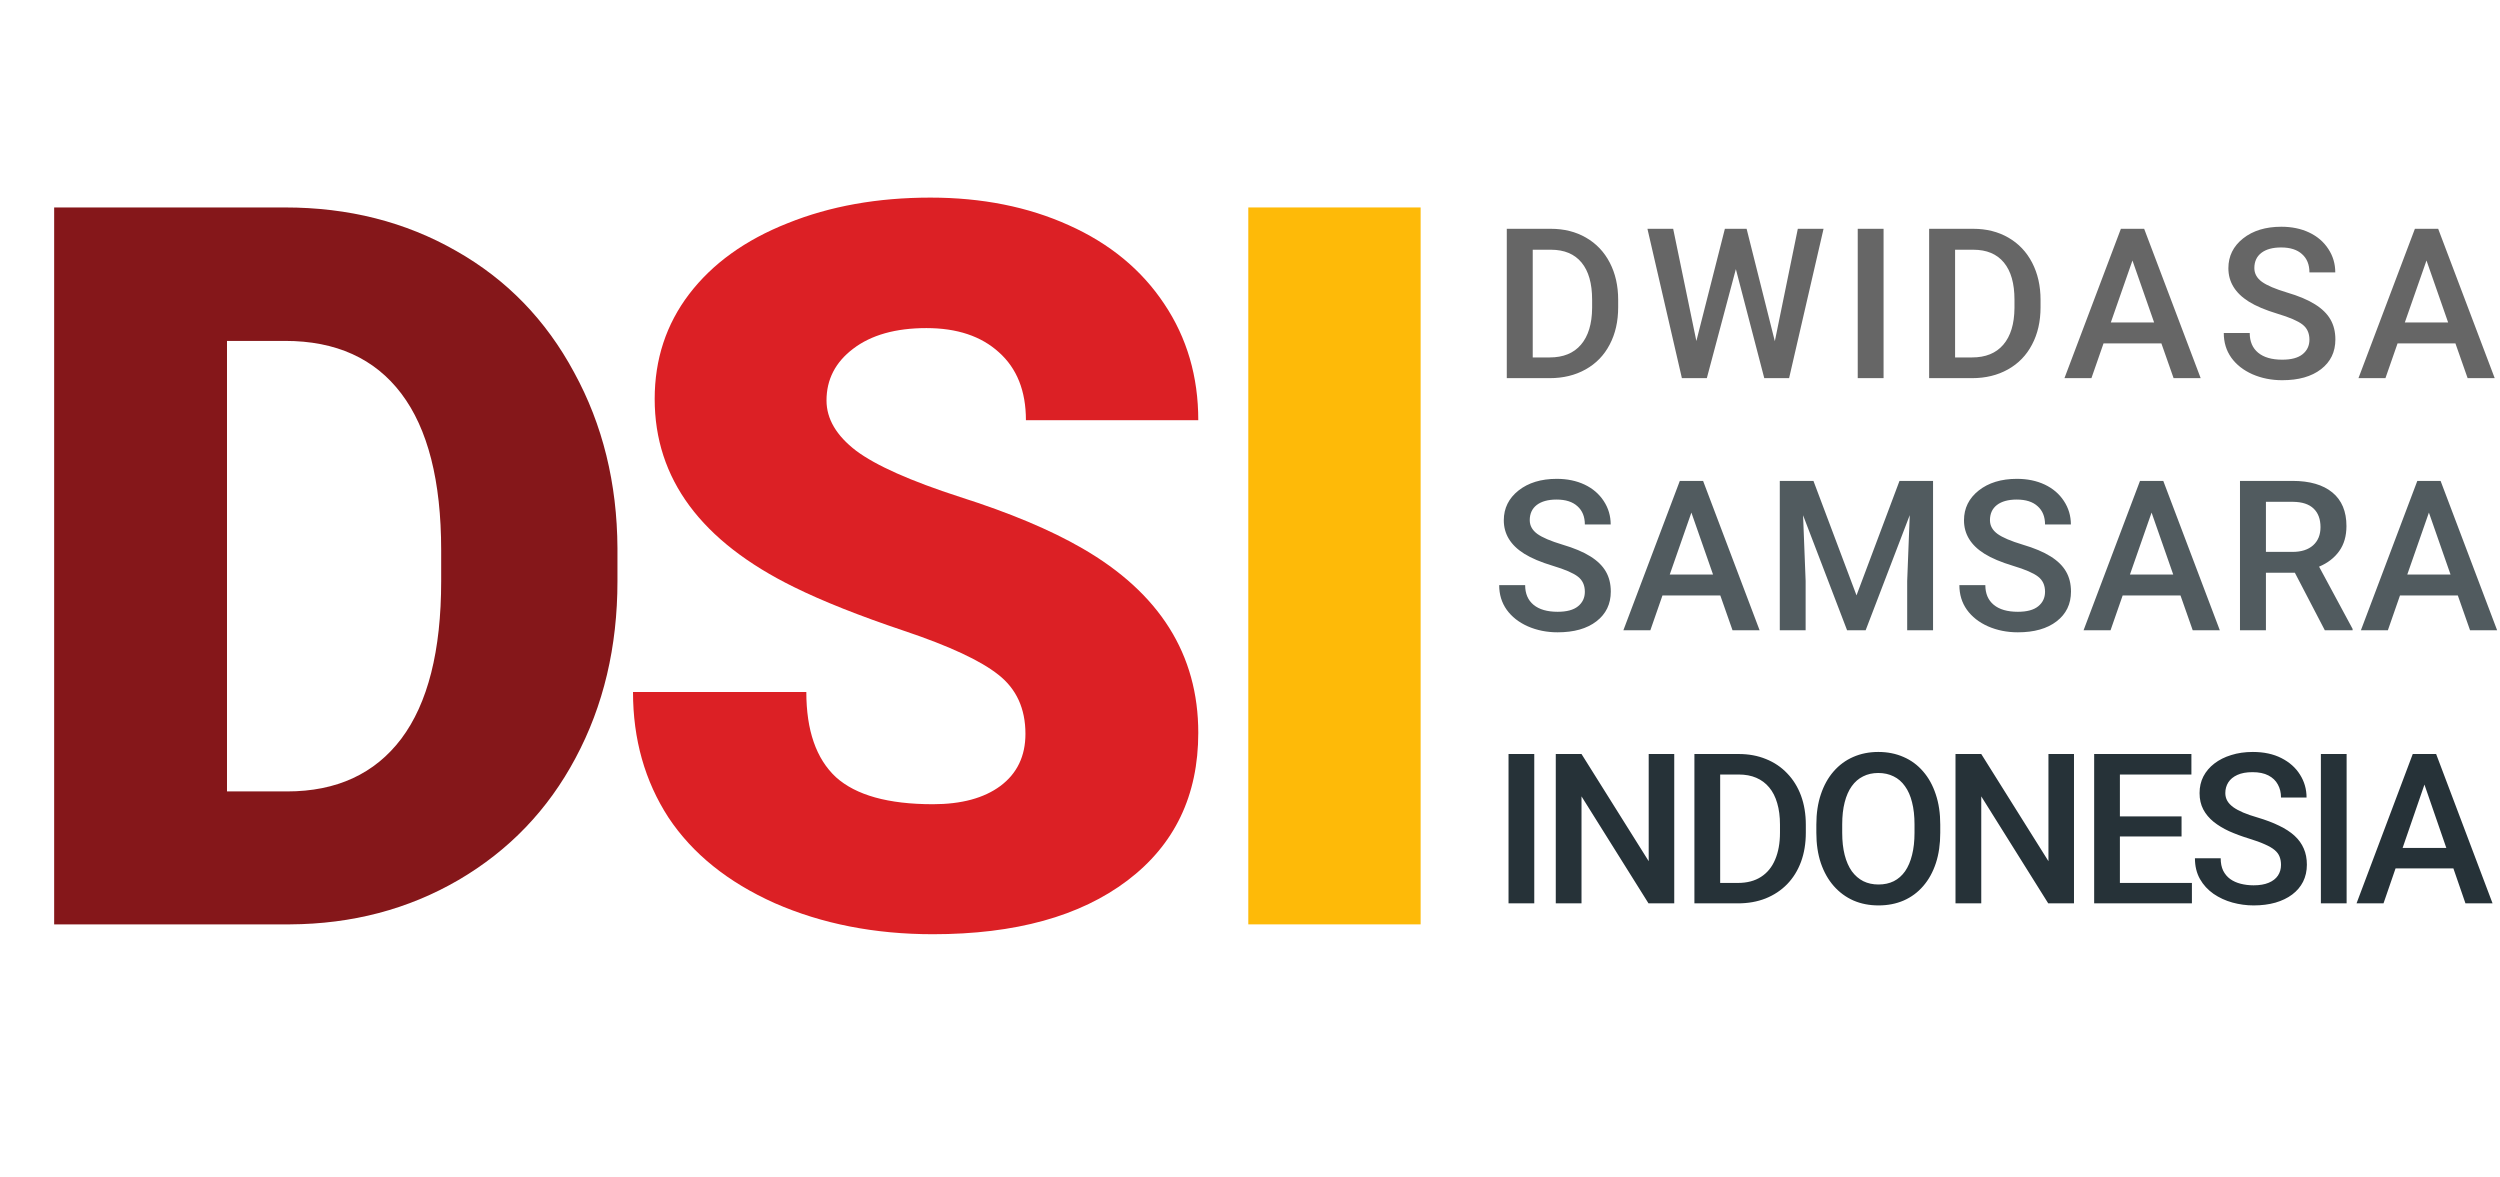
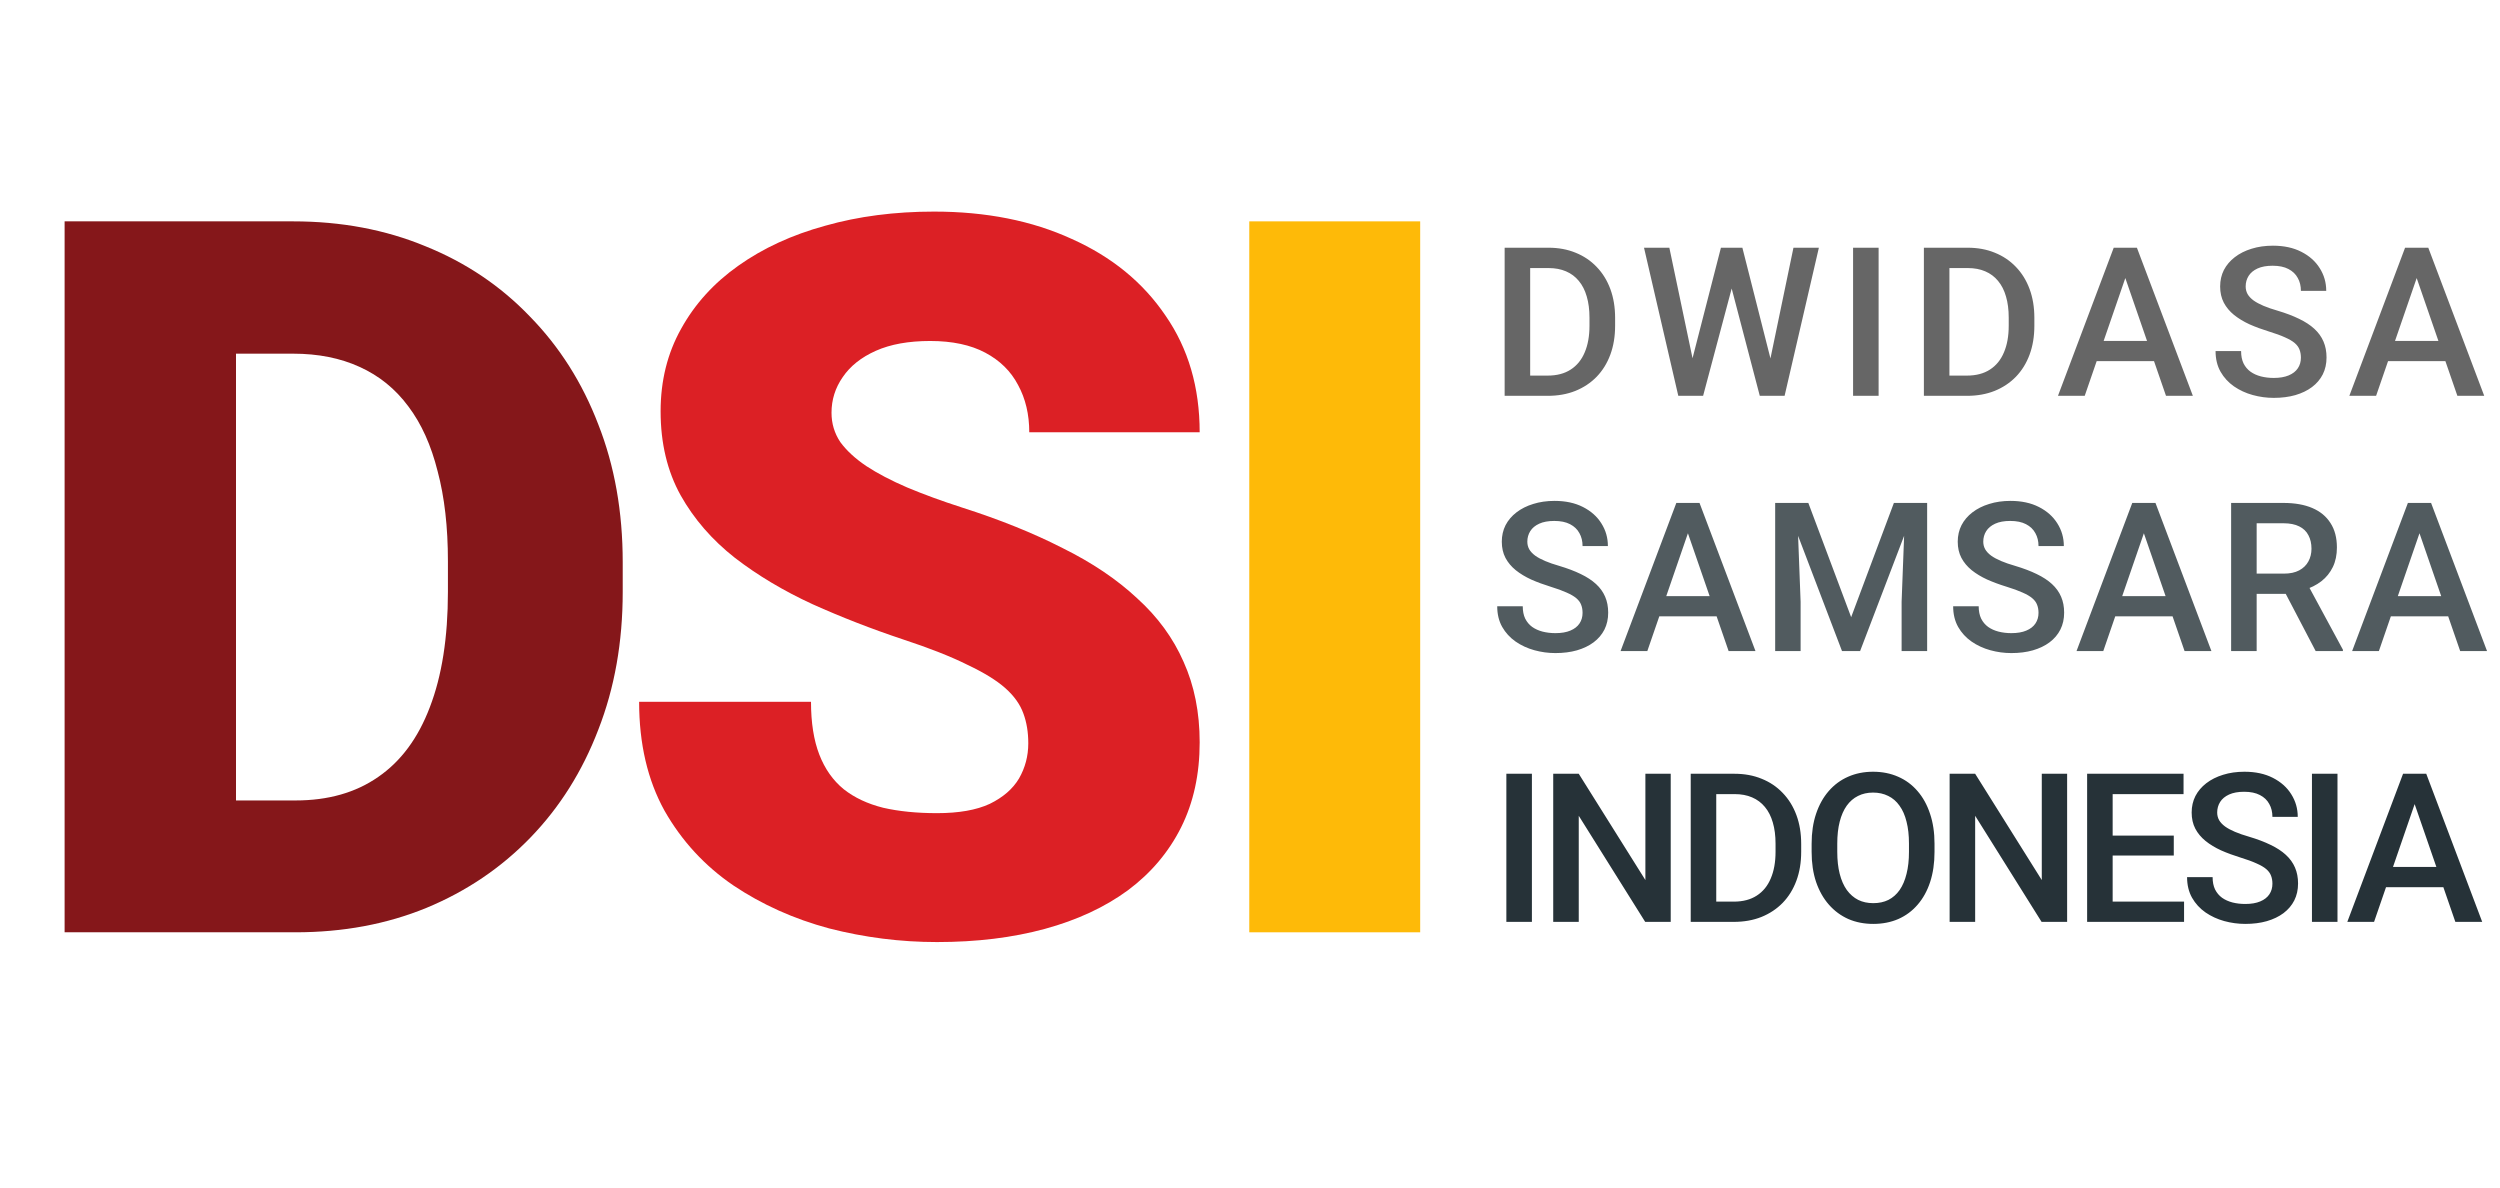
- <svg xmlns="http://www.w3.org/2000/svg" width="119" height="56" viewBox="0 0 119 56" fill="none">
-   <path d="M2.578 44V9.875H13.57C16.586 9.875 19.297 10.562 21.703 11.938C24.109 13.297 25.984 15.227 27.328 17.727C28.688 20.211 29.375 23 29.391 26.094V27.664C29.391 30.789 28.727 33.594 27.398 36.078C26.086 38.547 24.227 40.484 21.82 41.891C19.43 43.281 16.758 43.984 13.805 44H2.578ZM10.805 16.227V37.672H13.664C16.023 37.672 17.836 36.836 19.102 35.164C20.367 33.477 21 30.977 21 27.664V26.188C21 22.891 20.367 20.406 19.102 18.734C17.836 17.062 15.992 16.227 13.57 16.227H10.805Z" fill="#85171A" />
-   <path d="M48.811 34.93C48.811 33.727 48.381 32.789 47.522 32.117C46.678 31.445 45.186 30.75 43.045 30.031C40.905 29.312 39.155 28.617 37.795 27.945C33.373 25.773 31.163 22.789 31.163 18.992C31.163 17.102 31.709 15.438 32.803 14C33.913 12.547 35.475 11.422 37.491 10.625C39.506 9.812 41.772 9.406 44.288 9.406C46.741 9.406 48.936 9.844 50.873 10.719C52.827 11.594 54.342 12.844 55.42 14.469C56.498 16.078 57.038 17.922 57.038 20H48.834C48.834 18.609 48.405 17.531 47.545 16.766C46.702 16 45.553 15.617 44.1 15.617C42.631 15.617 41.467 15.945 40.608 16.602C39.764 17.242 39.342 18.062 39.342 19.062C39.342 19.938 39.811 20.734 40.748 21.453C41.686 22.156 43.334 22.891 45.694 23.656C48.053 24.406 49.991 25.219 51.506 26.094C55.194 28.219 57.038 31.148 57.038 34.883C57.038 37.867 55.913 40.211 53.663 41.914C51.413 43.617 48.327 44.469 44.405 44.469C41.639 44.469 39.131 43.977 36.881 42.992C34.647 41.992 32.959 40.633 31.819 38.914C30.694 37.18 30.131 35.188 30.131 32.938H38.381C38.381 34.766 38.85 36.117 39.788 36.992C40.741 37.852 42.28 38.281 44.405 38.281C45.764 38.281 46.834 37.992 47.616 37.414C48.413 36.82 48.811 35.992 48.811 34.93Z" fill="#DC2025" />
-   <path d="M67.622 44H59.419V9.875H67.622V44Z" fill="#FEBA08" />
-   <path d="M71.723 18V10.891H73.822C74.451 10.891 75.007 11.031 75.492 11.31C75.981 11.591 76.358 11.988 76.625 12.502C76.892 13.016 77.025 13.605 77.025 14.27V14.626C77.025 15.3 76.89 15.892 76.62 16.403C76.353 16.914 75.971 17.308 75.473 17.585C74.978 17.862 74.41 18 73.769 18H71.723ZM72.958 11.887V17.014H73.764C74.412 17.014 74.908 16.812 75.253 16.408C75.601 16.001 75.779 15.419 75.785 14.66V14.265C75.785 13.493 75.618 12.904 75.282 12.497C74.947 12.09 74.46 11.887 73.822 11.887H72.958ZM84.482 16.242L85.576 10.891H86.801L85.161 18H83.979L82.627 12.81L81.245 18H80.058L78.418 10.891H79.643L80.747 16.232L82.104 10.891H83.139L84.482 16.242ZM89.658 18H88.428V10.891H89.658V18ZM91.827 18V10.891H93.927C94.555 10.891 95.112 11.031 95.597 11.31C96.085 11.591 96.462 11.988 96.729 12.502C96.996 13.016 97.13 13.605 97.13 14.27V14.626C97.13 15.3 96.995 15.892 96.724 16.403C96.457 16.914 96.075 17.308 95.577 17.585C95.082 17.862 94.514 18 93.873 18H91.827ZM93.062 11.887V17.014H93.868C94.516 17.014 95.012 16.812 95.357 16.408C95.706 16.001 95.883 15.419 95.889 14.66V14.265C95.889 13.493 95.722 12.904 95.386 12.497C95.051 12.09 94.565 11.887 93.927 11.887H93.062ZM102.882 16.345H100.128L99.552 18H98.268L100.954 10.891H102.062L104.752 18H103.463L102.882 16.345ZM100.475 15.349H102.536L101.505 12.399L100.475 15.349ZM109.929 16.169C109.929 15.856 109.818 15.616 109.597 15.446C109.379 15.277 108.983 15.106 108.41 14.934C107.837 14.761 107.382 14.569 107.043 14.357C106.395 13.95 106.071 13.42 106.071 12.766C106.071 12.193 106.304 11.721 106.77 11.35C107.238 10.979 107.845 10.793 108.591 10.793C109.086 10.793 109.527 10.884 109.914 11.066C110.301 11.249 110.606 11.509 110.827 11.848C111.049 12.183 111.159 12.556 111.159 12.966H109.929C109.929 12.595 109.812 12.305 109.577 12.097C109.346 11.885 109.014 11.779 108.581 11.779C108.177 11.779 107.863 11.866 107.639 12.038C107.417 12.211 107.307 12.451 107.307 12.761C107.307 13.021 107.427 13.239 107.668 13.415C107.909 13.588 108.306 13.757 108.859 13.923C109.413 14.086 109.857 14.273 110.192 14.484C110.528 14.693 110.773 14.934 110.93 15.207C111.086 15.477 111.164 15.795 111.164 16.159C111.164 16.752 110.936 17.224 110.48 17.575C110.028 17.924 109.413 18.098 108.635 18.098C108.12 18.098 107.647 18.003 107.214 17.814C106.784 17.622 106.449 17.359 106.208 17.023C105.97 16.688 105.852 16.297 105.852 15.852H107.087C107.087 16.255 107.22 16.568 107.487 16.789C107.754 17.01 108.137 17.121 108.635 17.121C109.064 17.121 109.387 17.035 109.602 16.862C109.82 16.686 109.929 16.455 109.929 16.169ZM116.878 16.345H114.124L113.547 18H112.263L114.949 10.891H116.057L118.748 18H117.459L116.878 16.345ZM114.47 15.349H116.531L115.501 12.399L114.47 15.349Z" fill="black" fill-opacity="0.6" />
-   <path d="M75.439 28.169C75.439 27.856 75.328 27.616 75.106 27.446C74.888 27.277 74.493 27.106 73.92 26.934C73.347 26.761 72.891 26.569 72.553 26.357C71.905 25.951 71.581 25.42 71.581 24.766C71.581 24.193 71.814 23.721 72.279 23.35C72.748 22.979 73.355 22.793 74.101 22.793C74.595 22.793 75.037 22.884 75.424 23.066C75.811 23.249 76.116 23.509 76.337 23.848C76.558 24.183 76.669 24.556 76.669 24.966H75.439C75.439 24.595 75.321 24.305 75.087 24.097C74.856 23.885 74.524 23.779 74.091 23.779C73.687 23.779 73.373 23.866 73.148 24.038C72.927 24.211 72.816 24.451 72.816 24.761C72.816 25.021 72.937 25.239 73.178 25.415C73.419 25.588 73.816 25.757 74.369 25.923C74.922 26.086 75.367 26.273 75.702 26.484C76.037 26.693 76.283 26.934 76.439 27.207C76.596 27.477 76.674 27.795 76.674 28.159C76.674 28.752 76.446 29.224 75.99 29.575C75.538 29.924 74.922 30.098 74.144 30.098C73.63 30.098 73.157 30.003 72.724 29.814C72.294 29.622 71.959 29.359 71.718 29.023C71.48 28.688 71.361 28.297 71.361 27.852H72.597C72.597 28.255 72.73 28.568 72.997 28.789C73.264 29.01 73.647 29.121 74.144 29.121C74.574 29.121 74.897 29.035 75.111 28.862C75.329 28.686 75.439 28.455 75.439 28.169ZM81.887 28.345H79.133L78.557 30H77.273L79.959 22.891H81.067L83.757 30H82.468L81.887 28.345ZM79.48 27.349H81.541L80.51 24.399L79.48 27.349ZM86.32 22.891L88.37 28.34L90.416 22.891H92.013V30H90.782V27.656L90.904 24.521L88.805 30H87.921L85.826 24.526L85.948 27.656V30H84.718V22.891H86.32ZM97.344 28.169C97.344 27.856 97.233 27.616 97.011 27.446C96.793 27.277 96.398 27.106 95.825 26.934C95.252 26.761 94.796 26.569 94.458 26.357C93.81 25.951 93.486 25.42 93.486 24.766C93.486 24.193 93.719 23.721 94.184 23.35C94.653 22.979 95.26 22.793 96.006 22.793C96.501 22.793 96.942 22.884 97.329 23.066C97.716 23.249 98.021 23.509 98.242 23.848C98.463 24.183 98.574 24.556 98.574 24.966H97.344C97.344 24.595 97.226 24.305 96.992 24.097C96.761 23.885 96.429 23.779 95.996 23.779C95.592 23.779 95.278 23.866 95.053 24.038C94.832 24.211 94.722 24.451 94.722 24.761C94.722 25.021 94.842 25.239 95.083 25.415C95.324 25.588 95.721 25.757 96.274 25.923C96.828 26.086 97.272 26.273 97.607 26.484C97.942 26.693 98.188 26.934 98.344 27.207C98.501 27.477 98.579 27.795 98.579 28.159C98.579 28.752 98.351 29.224 97.895 29.575C97.443 29.924 96.828 30.098 96.05 30.098C95.535 30.098 95.062 30.003 94.629 29.814C94.199 29.622 93.864 29.359 93.623 29.023C93.385 28.688 93.266 28.297 93.266 27.852H94.502C94.502 28.255 94.635 28.568 94.902 28.789C95.169 29.01 95.552 29.121 96.05 29.121C96.479 29.121 96.802 29.035 97.016 28.862C97.234 28.686 97.344 28.455 97.344 28.169ZM103.792 28.345H101.038L100.462 30H99.178L101.864 22.891H102.972L105.663 30H104.373L103.792 28.345ZM101.385 27.349H103.446L102.415 24.399L101.385 27.349ZM109.235 27.261H107.858V30H106.623V22.891H109.123C109.943 22.891 110.576 23.075 111.022 23.442C111.468 23.81 111.691 24.342 111.691 25.039C111.691 25.514 111.576 25.913 111.345 26.235C111.117 26.554 110.798 26.8 110.388 26.973L111.984 29.936V30H110.661L109.235 27.261ZM107.858 26.27H109.128C109.545 26.27 109.87 26.165 110.104 25.957C110.339 25.745 110.456 25.457 110.456 25.093C110.456 24.712 110.347 24.417 110.129 24.209C109.914 24.001 109.592 23.893 109.162 23.887H107.858V26.27ZM116.993 28.345H114.239L113.663 30H112.379L115.064 22.891H116.172L118.863 30H117.574L116.993 28.345ZM114.586 27.349H116.646L115.616 24.399L114.586 27.349Z" fill="#263238" fill-opacity="0.8" />
-   <path d="M73.031 35.891V43H71.806V35.891H73.031ZM79.694 35.891V43H78.469L75.28 37.907V43H74.055V35.891H75.28L78.478 40.993V35.891H79.694ZM82.72 43H81.201L81.211 42.028H82.72C83.159 42.028 83.527 41.932 83.823 41.74C84.123 41.548 84.347 41.273 84.497 40.915C84.65 40.557 84.727 40.13 84.727 39.636V39.25C84.727 38.866 84.683 38.526 84.595 38.23C84.51 37.933 84.383 37.684 84.214 37.482C84.048 37.281 83.843 37.128 83.599 37.023C83.358 36.919 83.079 36.867 82.764 36.867H81.172V35.891H82.764C83.236 35.891 83.667 35.97 84.058 36.13C84.448 36.286 84.785 36.512 85.068 36.809C85.355 37.105 85.575 37.46 85.728 37.873C85.88 38.286 85.957 38.749 85.957 39.26V39.636C85.957 40.147 85.88 40.609 85.728 41.023C85.575 41.436 85.355 41.791 85.068 42.087C84.782 42.38 84.44 42.606 84.043 42.766C83.649 42.922 83.208 43 82.72 43ZM81.88 35.891V43H80.654V35.891H81.88ZM92.356 39.25V39.641C92.356 40.178 92.287 40.66 92.147 41.086C92.007 41.512 91.806 41.875 91.546 42.175C91.289 42.474 90.98 42.704 90.618 42.863C90.257 43.02 89.856 43.098 89.417 43.098C88.981 43.098 88.582 43.02 88.221 42.863C87.863 42.704 87.552 42.474 87.288 42.175C87.024 41.875 86.819 41.512 86.673 41.086C86.53 40.66 86.458 40.178 86.458 39.641V39.25C86.458 38.713 86.53 38.233 86.673 37.81C86.816 37.383 87.018 37.02 87.278 36.721C87.542 36.418 87.853 36.188 88.211 36.032C88.572 35.873 88.971 35.793 89.407 35.793C89.847 35.793 90.247 35.873 90.608 36.032C90.97 36.188 91.281 36.418 91.541 36.721C91.801 37.02 92.002 37.383 92.142 37.81C92.285 38.233 92.356 38.713 92.356 39.25ZM91.131 39.641V39.24C91.131 38.843 91.092 38.493 91.014 38.19C90.939 37.884 90.826 37.629 90.677 37.424C90.53 37.215 90.35 37.059 90.135 36.955C89.92 36.848 89.677 36.794 89.407 36.794C89.137 36.794 88.896 36.848 88.685 36.955C88.473 37.059 88.292 37.215 88.143 37.424C87.996 37.629 87.884 37.884 87.806 38.19C87.728 38.493 87.689 38.843 87.689 39.24V39.641C87.689 40.038 87.728 40.389 87.806 40.695C87.884 41.001 87.998 41.26 88.147 41.472C88.3 41.68 88.483 41.838 88.694 41.945C88.906 42.05 89.147 42.102 89.417 42.102C89.69 42.102 89.933 42.05 90.144 41.945C90.356 41.838 90.535 41.68 90.682 41.472C90.828 41.26 90.939 41.001 91.014 40.695C91.092 40.389 91.131 40.038 91.131 39.641ZM98.722 35.891V43H97.496L94.308 37.907V43H93.082V35.891H94.308L97.506 40.993V35.891H98.722ZM104.335 42.028V43H100.561V42.028H104.335ZM100.907 35.891V43H99.682V35.891H100.907ZM103.842 38.859V39.816H100.561V38.859H103.842ZM104.311 35.891V36.867H100.561V35.891H104.311ZM108.576 41.169C108.576 41.023 108.553 40.892 108.508 40.778C108.465 40.664 108.389 40.56 108.278 40.466C108.168 40.371 108.011 40.28 107.81 40.192C107.611 40.101 107.357 40.008 107.048 39.914C106.709 39.81 106.397 39.694 106.11 39.567C105.827 39.437 105.58 39.287 105.368 39.118C105.157 38.946 104.992 38.749 104.875 38.527C104.758 38.303 104.699 38.044 104.699 37.751C104.699 37.461 104.759 37.198 104.88 36.96C105.004 36.722 105.178 36.517 105.402 36.345C105.63 36.169 105.899 36.034 106.208 35.94C106.517 35.842 106.859 35.793 107.233 35.793C107.761 35.793 108.215 35.891 108.596 36.086C108.98 36.281 109.274 36.543 109.479 36.872C109.688 37.201 109.792 37.564 109.792 37.961H108.576C108.576 37.727 108.526 37.52 108.425 37.341C108.327 37.158 108.177 37.015 107.976 36.911C107.777 36.807 107.525 36.755 107.219 36.755C106.929 36.755 106.688 36.799 106.496 36.887C106.304 36.975 106.161 37.093 106.066 37.243C105.972 37.393 105.925 37.562 105.925 37.751C105.925 37.884 105.956 38.007 106.018 38.117C106.079 38.225 106.174 38.325 106.301 38.42C106.428 38.511 106.587 38.597 106.779 38.679C106.971 38.76 107.198 38.838 107.458 38.913C107.852 39.03 108.195 39.16 108.488 39.304C108.781 39.444 109.025 39.603 109.221 39.782C109.416 39.961 109.562 40.165 109.66 40.393C109.758 40.617 109.807 40.873 109.807 41.159C109.807 41.459 109.746 41.729 109.626 41.97C109.506 42.207 109.333 42.411 109.108 42.58C108.887 42.746 108.62 42.875 108.308 42.966C107.998 43.054 107.653 43.098 107.272 43.098C106.931 43.098 106.594 43.052 106.262 42.961C105.933 42.87 105.633 42.731 105.363 42.546C105.093 42.357 104.878 42.123 104.719 41.843C104.559 41.56 104.479 41.229 104.479 40.852H105.705C105.705 41.083 105.744 41.28 105.822 41.442C105.904 41.605 106.016 41.739 106.159 41.843C106.302 41.944 106.468 42.019 106.657 42.067C106.849 42.116 107.054 42.141 107.272 42.141C107.559 42.141 107.798 42.1 107.99 42.019C108.186 41.937 108.332 41.823 108.43 41.677C108.527 41.53 108.576 41.361 108.576 41.169ZM111.699 35.891V43H110.474V35.891H111.699ZM115.579 36.838L113.455 43H112.171L114.847 35.891H115.667L115.579 36.838ZM117.356 43L115.228 36.838L115.135 35.891H115.96L118.646 43H117.356ZM117.254 40.363V41.335H113.387V40.363H117.254Z" fill="#263238" />
+ <svg xmlns="http://www.w3.org/2000/svg" width="160" height="76" viewBox="0 0 160 76" fill="none">
+   <path d="M18.917 59.667H8.823L8.885 51.229H18.917C21 51.229 22.76 50.729 24.198 49.729C25.656 48.729 26.76 47.239 27.51 45.26C28.281 43.26 28.667 40.802 28.667 37.885V35.917C28.667 33.729 28.448 31.812 28.01 30.167C27.594 28.5 26.969 27.114 26.135 26.01C25.302 24.885 24.26 24.042 23.01 23.479C21.781 22.917 20.365 22.635 18.76 22.635H8.635V14.167H18.76C21.844 14.167 24.667 14.698 27.229 15.76C29.812 16.802 32.042 18.302 33.917 20.26C35.812 22.198 37.271 24.5 38.292 27.167C39.333 29.812 39.854 32.75 39.854 35.979V37.885C39.854 41.094 39.333 44.031 38.292 46.698C37.271 49.364 35.823 51.667 33.948 53.604C32.073 55.542 29.854 57.042 27.292 58.104C24.75 59.146 21.958 59.667 18.917 59.667ZM15.104 14.167V59.667H4.135V14.167H15.104Z" fill="#85171A" />
+   <path d="M65.81 47.573C65.81 46.864 65.706 46.229 65.498 45.667C65.29 45.083 64.904 44.542 64.342 44.042C63.779 43.542 62.967 43.042 61.904 42.542C60.862 42.021 59.487 41.479 57.779 40.917C55.779 40.25 53.852 39.5 51.998 38.667C50.144 37.812 48.487 36.823 47.029 35.698C45.571 34.552 44.415 33.219 43.56 31.698C42.706 30.156 42.279 28.364 42.279 26.323C42.279 24.364 42.717 22.604 43.592 21.042C44.467 19.458 45.685 18.114 47.248 17.01C48.831 15.885 50.685 15.031 52.81 14.448C54.935 13.844 57.258 13.542 59.779 13.542C63.112 13.542 66.05 14.125 68.592 15.292C71.154 16.438 73.154 18.073 74.592 20.198C76.05 22.302 76.779 24.792 76.779 27.667H65.873C65.873 26.521 65.633 25.51 65.154 24.635C64.696 23.76 63.998 23.073 63.06 22.573C62.123 22.073 60.946 21.823 59.529 21.823C58.154 21.823 56.998 22.031 56.06 22.448C55.123 22.864 54.415 23.427 53.935 24.135C53.456 24.823 53.217 25.583 53.217 26.417C53.217 27.104 53.404 27.729 53.779 28.292C54.175 28.833 54.727 29.344 55.435 29.823C56.165 30.302 57.04 30.76 58.06 31.198C59.102 31.635 60.269 32.062 61.56 32.479C63.977 33.25 66.123 34.114 67.998 35.073C69.894 36.01 71.487 37.083 72.779 38.292C74.092 39.479 75.081 40.833 75.748 42.354C76.435 43.875 76.779 45.594 76.779 47.51C76.779 49.552 76.383 51.364 75.592 52.948C74.8 54.531 73.665 55.875 72.185 56.979C70.706 58.062 68.935 58.885 66.873 59.448C64.81 60.01 62.508 60.292 59.967 60.292C57.633 60.292 55.331 60 53.06 59.417C50.81 58.812 48.769 57.896 46.935 56.667C45.102 55.417 43.633 53.823 42.529 51.885C41.446 49.927 40.904 47.604 40.904 44.917H51.904C51.904 46.25 52.081 47.375 52.435 48.292C52.79 49.208 53.31 49.948 53.998 50.51C54.685 51.052 55.529 51.448 56.529 51.698C57.529 51.927 58.675 52.042 59.967 52.042C61.362 52.042 62.487 51.844 63.342 51.448C64.196 51.031 64.821 50.489 65.217 49.823C65.612 49.135 65.81 48.385 65.81 47.573Z" fill="#DC2025" />
+   <path d="M90.892 14.167V59.667H79.954V14.167H90.892Z" fill="#FEBA08" />
+   <path d="M99.051 25.333H97.026L97.039 24.038H99.051C99.637 24.038 100.127 23.91 100.522 23.654C100.921 23.398 101.221 23.031 101.421 22.553C101.625 22.076 101.727 21.507 101.727 20.848V20.333C101.727 19.821 101.668 19.368 101.551 18.973C101.438 18.578 101.269 18.246 101.043 17.977C100.822 17.707 100.548 17.503 100.223 17.365C99.901 17.226 99.53 17.156 99.109 17.156H96.987V15.854H99.109C99.739 15.854 100.314 15.96 100.835 16.173C101.355 16.382 101.805 16.683 102.182 17.078C102.564 17.473 102.857 17.946 103.061 18.497C103.265 19.049 103.367 19.665 103.367 20.346V20.848C103.367 21.529 103.265 22.145 103.061 22.697C102.857 23.248 102.564 23.721 102.182 24.116C101.8 24.507 101.345 24.808 100.815 25.021C100.29 25.229 99.702 25.333 99.051 25.333ZM97.931 15.854V25.333H96.297V15.854H97.931ZM108.251 23.204L110.139 15.854H111.128L111.018 17.749L108.999 25.333H107.971L108.251 23.204ZM106.838 15.854L108.368 23.146L108.505 25.333H107.411L105.217 15.854H106.838ZM113.27 23.126L114.781 15.854H116.408L114.214 25.333H113.121L113.27 23.126ZM111.512 15.854L113.381 23.224L113.654 25.333H112.626L110.64 17.749L110.536 15.854H111.512ZM120.231 15.854V25.333H118.597V15.854H120.231ZM125.883 25.333H123.858L123.871 24.038H125.883C126.468 24.038 126.959 23.91 127.354 23.654C127.753 23.398 128.053 23.031 128.252 22.553C128.456 22.076 128.558 21.507 128.558 20.848V20.333C128.558 19.821 128.5 19.368 128.383 18.973C128.27 18.578 128.1 18.246 127.875 17.977C127.653 17.707 127.38 17.503 127.054 17.365C126.733 17.226 126.362 17.156 125.941 17.156H123.819V15.854H125.941C126.57 15.854 127.146 15.96 127.666 16.173C128.187 16.382 128.636 16.683 129.014 17.078C129.396 17.473 129.689 17.946 129.893 18.497C130.097 19.049 130.199 19.665 130.199 20.346V20.848C130.199 21.529 130.097 22.145 129.893 22.697C129.689 23.248 129.396 23.721 129.014 24.116C128.632 24.507 128.176 24.808 127.647 25.021C127.122 25.229 126.534 25.333 125.883 25.333ZM124.763 15.854V25.333H123.129V15.854H124.763ZM136.254 17.117L133.422 25.333H131.71L135.278 15.854H136.372L136.254 17.117ZM138.624 25.333L135.786 17.117L135.662 15.854H136.762L140.343 25.333H138.624ZM138.487 21.818V23.113H133.331V21.818H138.487ZM147.258 22.892C147.258 22.697 147.227 22.523 147.167 22.371C147.11 22.219 147.008 22.08 146.861 21.954C146.713 21.829 146.505 21.707 146.236 21.59C145.971 21.468 145.632 21.345 145.22 21.219C144.769 21.08 144.352 20.926 143.97 20.757C143.592 20.583 143.263 20.383 142.98 20.158C142.698 19.928 142.479 19.665 142.323 19.37C142.167 19.07 142.089 18.725 142.089 18.335C142.089 17.948 142.169 17.597 142.329 17.28C142.494 16.963 142.727 16.69 143.026 16.46C143.33 16.225 143.688 16.045 144.1 15.919C144.513 15.789 144.968 15.724 145.467 15.724C146.171 15.724 146.776 15.854 147.284 16.115C147.796 16.375 148.189 16.724 148.462 17.163C148.74 17.601 148.879 18.085 148.879 18.615H147.258C147.258 18.302 147.191 18.026 147.056 17.788C146.926 17.545 146.726 17.354 146.457 17.215C146.192 17.076 145.856 17.007 145.448 17.007C145.062 17.007 144.74 17.065 144.484 17.182C144.228 17.299 144.037 17.458 143.911 17.658C143.786 17.857 143.723 18.083 143.723 18.335C143.723 18.513 143.764 18.675 143.846 18.823C143.929 18.966 144.055 19.101 144.224 19.227C144.393 19.348 144.606 19.463 144.862 19.572C145.118 19.68 145.42 19.784 145.767 19.884C146.292 20.04 146.75 20.214 147.141 20.405C147.531 20.592 147.857 20.804 148.117 21.043C148.378 21.282 148.573 21.553 148.703 21.857C148.833 22.156 148.898 22.497 148.898 22.879C148.898 23.278 148.818 23.639 148.658 23.96C148.497 24.276 148.267 24.548 147.967 24.773C147.672 24.995 147.316 25.166 146.9 25.288C146.487 25.405 146.027 25.464 145.52 25.464C145.064 25.464 144.615 25.403 144.172 25.281C143.733 25.16 143.334 24.975 142.974 24.728C142.614 24.476 142.327 24.164 142.115 23.79C141.902 23.413 141.796 22.972 141.796 22.469H143.43C143.43 22.777 143.482 23.04 143.586 23.257C143.694 23.474 143.844 23.651 144.035 23.79C144.226 23.925 144.447 24.025 144.699 24.09C144.955 24.155 145.229 24.188 145.52 24.188C145.901 24.188 146.22 24.133 146.477 24.025C146.737 23.916 146.932 23.764 147.062 23.569C147.193 23.374 147.258 23.148 147.258 22.892ZM154.902 17.117L152.07 25.333H150.358L153.925 15.854H155.019L154.902 17.117ZM157.272 25.333L154.433 17.117L154.309 15.854H155.41L158.99 25.333H157.272ZM157.135 21.818V23.113H151.979V21.818H157.135Z" fill="black" fill-opacity="0.6" />
+   <path d="M101.284 39.225C101.284 39.03 101.253 38.856 101.193 38.704C101.136 38.553 101.034 38.414 100.887 38.288C100.739 38.162 100.531 38.04 100.262 37.923C99.997 37.802 99.658 37.678 99.246 37.552C98.795 37.413 98.378 37.259 97.996 37.09C97.618 36.916 97.289 36.717 97.007 36.491C96.724 36.261 96.505 35.998 96.349 35.703C96.193 35.404 96.115 35.059 96.115 34.668C96.115 34.282 96.195 33.93 96.355 33.613C96.52 33.296 96.753 33.023 97.052 32.793C97.356 32.559 97.714 32.378 98.126 32.253C98.539 32.122 98.994 32.057 99.493 32.057C100.197 32.057 100.802 32.188 101.31 32.448C101.822 32.708 102.215 33.058 102.488 33.496C102.766 33.934 102.905 34.418 102.905 34.948H101.284C101.284 34.635 101.217 34.36 101.082 34.121C100.952 33.878 100.752 33.687 100.483 33.548C100.218 33.409 99.882 33.34 99.474 33.34C99.088 33.34 98.766 33.398 98.51 33.516C98.254 33.633 98.063 33.791 97.938 33.991C97.812 34.191 97.749 34.416 97.749 34.668C97.749 34.846 97.79 35.009 97.872 35.156C97.955 35.299 98.081 35.434 98.25 35.56C98.419 35.681 98.632 35.796 98.888 35.905C99.144 36.013 99.446 36.118 99.793 36.217C100.318 36.374 100.776 36.547 101.167 36.738C101.557 36.925 101.883 37.138 102.143 37.376C102.404 37.615 102.599 37.886 102.729 38.19C102.859 38.489 102.924 38.83 102.924 39.212C102.924 39.611 102.844 39.972 102.684 40.293C102.523 40.61 102.293 40.881 101.993 41.107C101.698 41.328 101.342 41.499 100.926 41.621C100.513 41.738 100.053 41.797 99.546 41.797C99.09 41.797 98.641 41.736 98.198 41.614C97.76 41.493 97.36 41.309 97 41.061C96.64 40.809 96.353 40.497 96.141 40.124C95.928 39.746 95.822 39.306 95.822 38.802H97.456C97.456 39.11 97.508 39.373 97.612 39.59C97.721 39.807 97.87 39.985 98.061 40.124C98.252 40.258 98.474 40.358 98.725 40.423C98.981 40.488 99.255 40.521 99.546 40.521C99.927 40.521 100.247 40.467 100.503 40.358C100.763 40.249 100.958 40.098 101.089 39.902C101.219 39.707 101.284 39.481 101.284 39.225ZM108.261 33.45L105.429 41.667H103.717L107.285 32.188H108.378L108.261 33.45ZM110.631 41.667L107.792 33.45L107.669 32.188H108.769L112.35 41.667H110.631ZM110.494 38.151V39.447H105.338V38.151H110.494ZM114.275 32.188H115.733L118.474 39.499L121.209 32.188H122.667L119.047 41.667H117.888L114.275 32.188ZM113.611 32.188H114.998L115.239 38.516V41.667H113.611V32.188ZM121.944 32.188H123.337V41.667H121.703V38.516L121.944 32.188ZM130.465 39.225C130.465 39.03 130.434 38.856 130.373 38.704C130.317 38.553 130.215 38.414 130.067 38.288C129.92 38.162 129.712 38.04 129.442 37.923C129.178 37.802 128.839 37.678 128.427 37.552C127.975 37.413 127.559 37.259 127.177 37.09C126.799 36.916 126.469 36.717 126.187 36.491C125.905 36.261 125.686 35.998 125.53 35.703C125.373 35.404 125.295 35.059 125.295 34.668C125.295 34.282 125.376 33.93 125.536 33.613C125.701 33.296 125.933 33.023 126.233 32.793C126.537 32.559 126.895 32.378 127.307 32.253C127.719 32.122 128.175 32.057 128.674 32.057C129.377 32.057 129.983 32.188 130.491 32.448C131.003 32.708 131.396 33.058 131.669 33.496C131.947 33.934 132.086 34.418 132.086 34.948H130.465C130.465 34.635 130.397 34.36 130.263 34.121C130.133 33.878 129.933 33.687 129.664 33.548C129.399 33.409 129.063 33.34 128.655 33.34C128.268 33.34 127.947 33.398 127.691 33.516C127.435 33.633 127.244 33.791 127.118 33.991C126.992 34.191 126.929 34.416 126.929 34.668C126.929 34.846 126.971 35.009 127.053 35.156C127.136 35.299 127.261 35.434 127.431 35.56C127.6 35.681 127.813 35.796 128.069 35.905C128.325 36.013 128.626 36.118 128.974 36.217C129.499 36.374 129.957 36.547 130.347 36.738C130.738 36.925 131.064 37.138 131.324 37.376C131.584 37.615 131.78 37.886 131.91 38.19C132.04 38.489 132.105 38.83 132.105 39.212C132.105 39.611 132.025 39.972 131.864 40.293C131.704 40.61 131.474 40.881 131.174 41.107C130.879 41.328 130.523 41.499 130.106 41.621C129.694 41.738 129.234 41.797 128.726 41.797C128.271 41.797 127.821 41.736 127.379 41.614C126.94 41.493 126.541 41.309 126.181 41.061C125.82 40.809 125.534 40.497 125.321 40.124C125.109 39.746 125.002 39.306 125.002 38.802H126.636C126.636 39.11 126.689 39.373 126.793 39.59C126.901 39.807 127.051 39.985 127.242 40.124C127.433 40.258 127.654 40.358 127.906 40.423C128.162 40.488 128.435 40.521 128.726 40.521C129.108 40.521 129.427 40.467 129.683 40.358C129.944 40.249 130.139 40.098 130.269 39.902C130.399 39.707 130.465 39.481 130.465 39.225ZM137.442 33.45L134.61 41.667H132.898L136.465 32.188H137.559L137.442 33.45ZM139.812 41.667L136.973 33.45L136.849 32.188H137.95L141.53 41.667H139.812ZM139.675 38.151V39.447H134.519V38.151H139.675ZM142.792 32.188H146.145C146.865 32.188 147.479 32.296 147.987 32.513C148.495 32.73 148.883 33.051 149.152 33.477C149.426 33.898 149.562 34.418 149.562 35.039C149.562 35.512 149.476 35.929 149.302 36.289C149.128 36.649 148.883 36.953 148.566 37.2C148.25 37.444 147.872 37.632 147.434 37.767L146.939 38.008H143.924L143.911 36.712H146.171C146.561 36.712 146.887 36.643 147.147 36.504C147.408 36.365 147.603 36.176 147.733 35.938C147.868 35.694 147.935 35.421 147.935 35.117C147.935 34.787 147.87 34.501 147.74 34.258C147.614 34.01 147.418 33.822 147.154 33.691C146.889 33.557 146.552 33.489 146.145 33.489H144.426V41.667H142.792V32.188ZM148.202 41.667L145.975 37.409L147.687 37.402L149.947 41.582V41.667H148.202ZM155.081 33.45L152.249 41.667H150.537L154.105 32.188H155.199L155.081 33.45ZM157.451 41.667L154.613 33.45L154.489 32.188H155.589L159.17 41.667H157.451ZM157.315 38.151V39.447H152.158V38.151H157.315Z" fill="#263238" fill-opacity="0.8" />
+   <path d="M98.042 49.521V59H96.407V49.521H98.042ZM106.926 49.521V59H105.292L101.04 52.21V59H99.406V49.521H101.04L105.305 56.324V49.521H106.926ZM110.96 59H108.935L108.948 57.704H110.96C111.546 57.704 112.036 57.576 112.431 57.32C112.83 57.064 113.13 56.697 113.329 56.22C113.533 55.743 113.635 55.174 113.635 54.514V54C113.635 53.488 113.577 53.034 113.46 52.639C113.347 52.244 113.177 51.912 112.952 51.643C112.73 51.374 112.457 51.17 112.131 51.031C111.81 50.892 111.439 50.823 111.018 50.823H108.896V49.521H111.018C111.648 49.521 112.223 49.627 112.743 49.84C113.264 50.048 113.714 50.35 114.091 50.745C114.473 51.14 114.766 51.613 114.97 52.164C115.174 52.715 115.276 53.332 115.276 54.013V54.514C115.276 55.196 115.174 55.812 114.97 56.363C114.766 56.914 114.473 57.388 114.091 57.783C113.709 58.173 113.253 58.475 112.724 58.688C112.199 58.896 111.611 59 110.96 59ZM109.84 49.521V59H108.206V49.521H109.84ZM123.809 54V54.521C123.809 55.237 123.715 55.879 123.529 56.448C123.342 57.017 123.075 57.5 122.728 57.9C122.385 58.299 121.973 58.605 121.491 58.818C121.009 59.026 120.475 59.13 119.889 59.13C119.308 59.13 118.776 59.026 118.294 58.818C117.817 58.605 117.402 58.299 117.051 57.9C116.699 57.5 116.426 57.017 116.23 56.448C116.039 55.879 115.944 55.237 115.944 54.521V54C115.944 53.284 116.039 52.644 116.23 52.079C116.421 51.511 116.691 51.027 117.038 50.628C117.389 50.224 117.804 49.918 118.281 49.71C118.763 49.497 119.295 49.391 119.876 49.391C120.462 49.391 120.996 49.497 121.478 49.71C121.96 49.918 122.374 50.224 122.721 50.628C123.069 51.027 123.335 51.511 123.522 52.079C123.713 52.644 123.809 53.284 123.809 54ZM122.174 54.521V53.987C122.174 53.458 122.122 52.991 122.018 52.587C121.918 52.179 121.769 51.839 121.569 51.565C121.374 51.287 121.133 51.079 120.846 50.94C120.56 50.797 120.237 50.725 119.876 50.725C119.516 50.725 119.195 50.797 118.913 50.94C118.631 51.079 118.39 51.287 118.19 51.565C117.995 51.839 117.845 52.179 117.741 52.587C117.637 52.991 117.585 53.458 117.585 53.987V54.521C117.585 55.05 117.637 55.519 117.741 55.927C117.845 56.335 117.997 56.68 118.197 56.962C118.401 57.24 118.644 57.45 118.926 57.594C119.208 57.733 119.529 57.802 119.889 57.802C120.254 57.802 120.577 57.733 120.859 57.594C121.141 57.45 121.38 57.24 121.576 56.962C121.771 56.68 121.918 56.335 122.018 55.927C122.122 55.519 122.174 55.05 122.174 54.521ZM132.296 49.521V59H130.661L126.41 52.21V59H124.776V49.521H126.41L130.674 56.324V49.521H132.296ZM139.78 57.704V59H134.747V57.704H139.78ZM135.21 49.521V59H133.576V49.521H135.21ZM139.122 53.479V54.755H134.747V53.479H139.122ZM139.747 49.521V50.823H134.747V49.521H139.747ZM145.435 56.559C145.435 56.363 145.404 56.19 145.344 56.038C145.287 55.886 145.185 55.747 145.038 55.621C144.89 55.495 144.682 55.374 144.413 55.257C144.148 55.135 143.809 55.011 143.397 54.885C142.946 54.746 142.529 54.592 142.147 54.423C141.77 54.25 141.44 54.05 141.158 53.824C140.875 53.594 140.656 53.332 140.5 53.036C140.344 52.737 140.266 52.392 140.266 52.001C140.266 51.615 140.346 51.264 140.506 50.947C140.671 50.63 140.904 50.356 141.203 50.126C141.507 49.892 141.865 49.712 142.277 49.586C142.69 49.456 143.145 49.391 143.645 49.391C144.348 49.391 144.953 49.521 145.461 49.781C145.973 50.042 146.366 50.391 146.639 50.829C146.917 51.268 147.056 51.752 147.056 52.281H145.435C145.435 51.969 145.368 51.693 145.233 51.454C145.103 51.211 144.903 51.02 144.634 50.882C144.369 50.743 144.033 50.673 143.625 50.673C143.239 50.673 142.918 50.732 142.661 50.849C142.405 50.966 142.214 51.125 142.089 51.324C141.963 51.524 141.9 51.75 141.9 52.001C141.9 52.179 141.941 52.342 142.023 52.49C142.106 52.633 142.232 52.767 142.401 52.893C142.57 53.015 142.783 53.13 143.039 53.238C143.295 53.347 143.597 53.451 143.944 53.551C144.469 53.707 144.927 53.881 145.318 54.072C145.708 54.258 146.034 54.471 146.294 54.71C146.555 54.948 146.75 55.22 146.88 55.523C147.01 55.823 147.076 56.164 147.076 56.546C147.076 56.945 146.995 57.305 146.835 57.626C146.674 57.943 146.444 58.214 146.145 58.44C145.849 58.661 145.493 58.833 145.077 58.954C144.664 59.072 144.204 59.13 143.697 59.13C143.241 59.13 142.792 59.069 142.349 58.948C141.911 58.826 141.511 58.642 141.151 58.395C140.791 58.143 140.504 57.83 140.292 57.457C140.079 57.079 139.973 56.639 139.973 56.135H141.607C141.607 56.444 141.659 56.706 141.763 56.923C141.872 57.14 142.021 57.318 142.212 57.457C142.403 57.592 142.625 57.691 142.876 57.757C143.132 57.822 143.406 57.854 143.697 57.854C144.079 57.854 144.398 57.8 144.654 57.691C144.914 57.583 145.109 57.431 145.24 57.236C145.37 57.04 145.435 56.815 145.435 56.559ZM149.599 49.521V59H147.965V49.521H149.599ZM154.772 50.784L151.94 59H150.228L153.796 49.521H154.889L154.772 50.784ZM157.142 59L154.303 50.784L154.18 49.521H155.28L158.861 59H157.142ZM157.005 55.484V56.78H151.849V55.484H157.005Z" fill="#263238" />
</svg>
